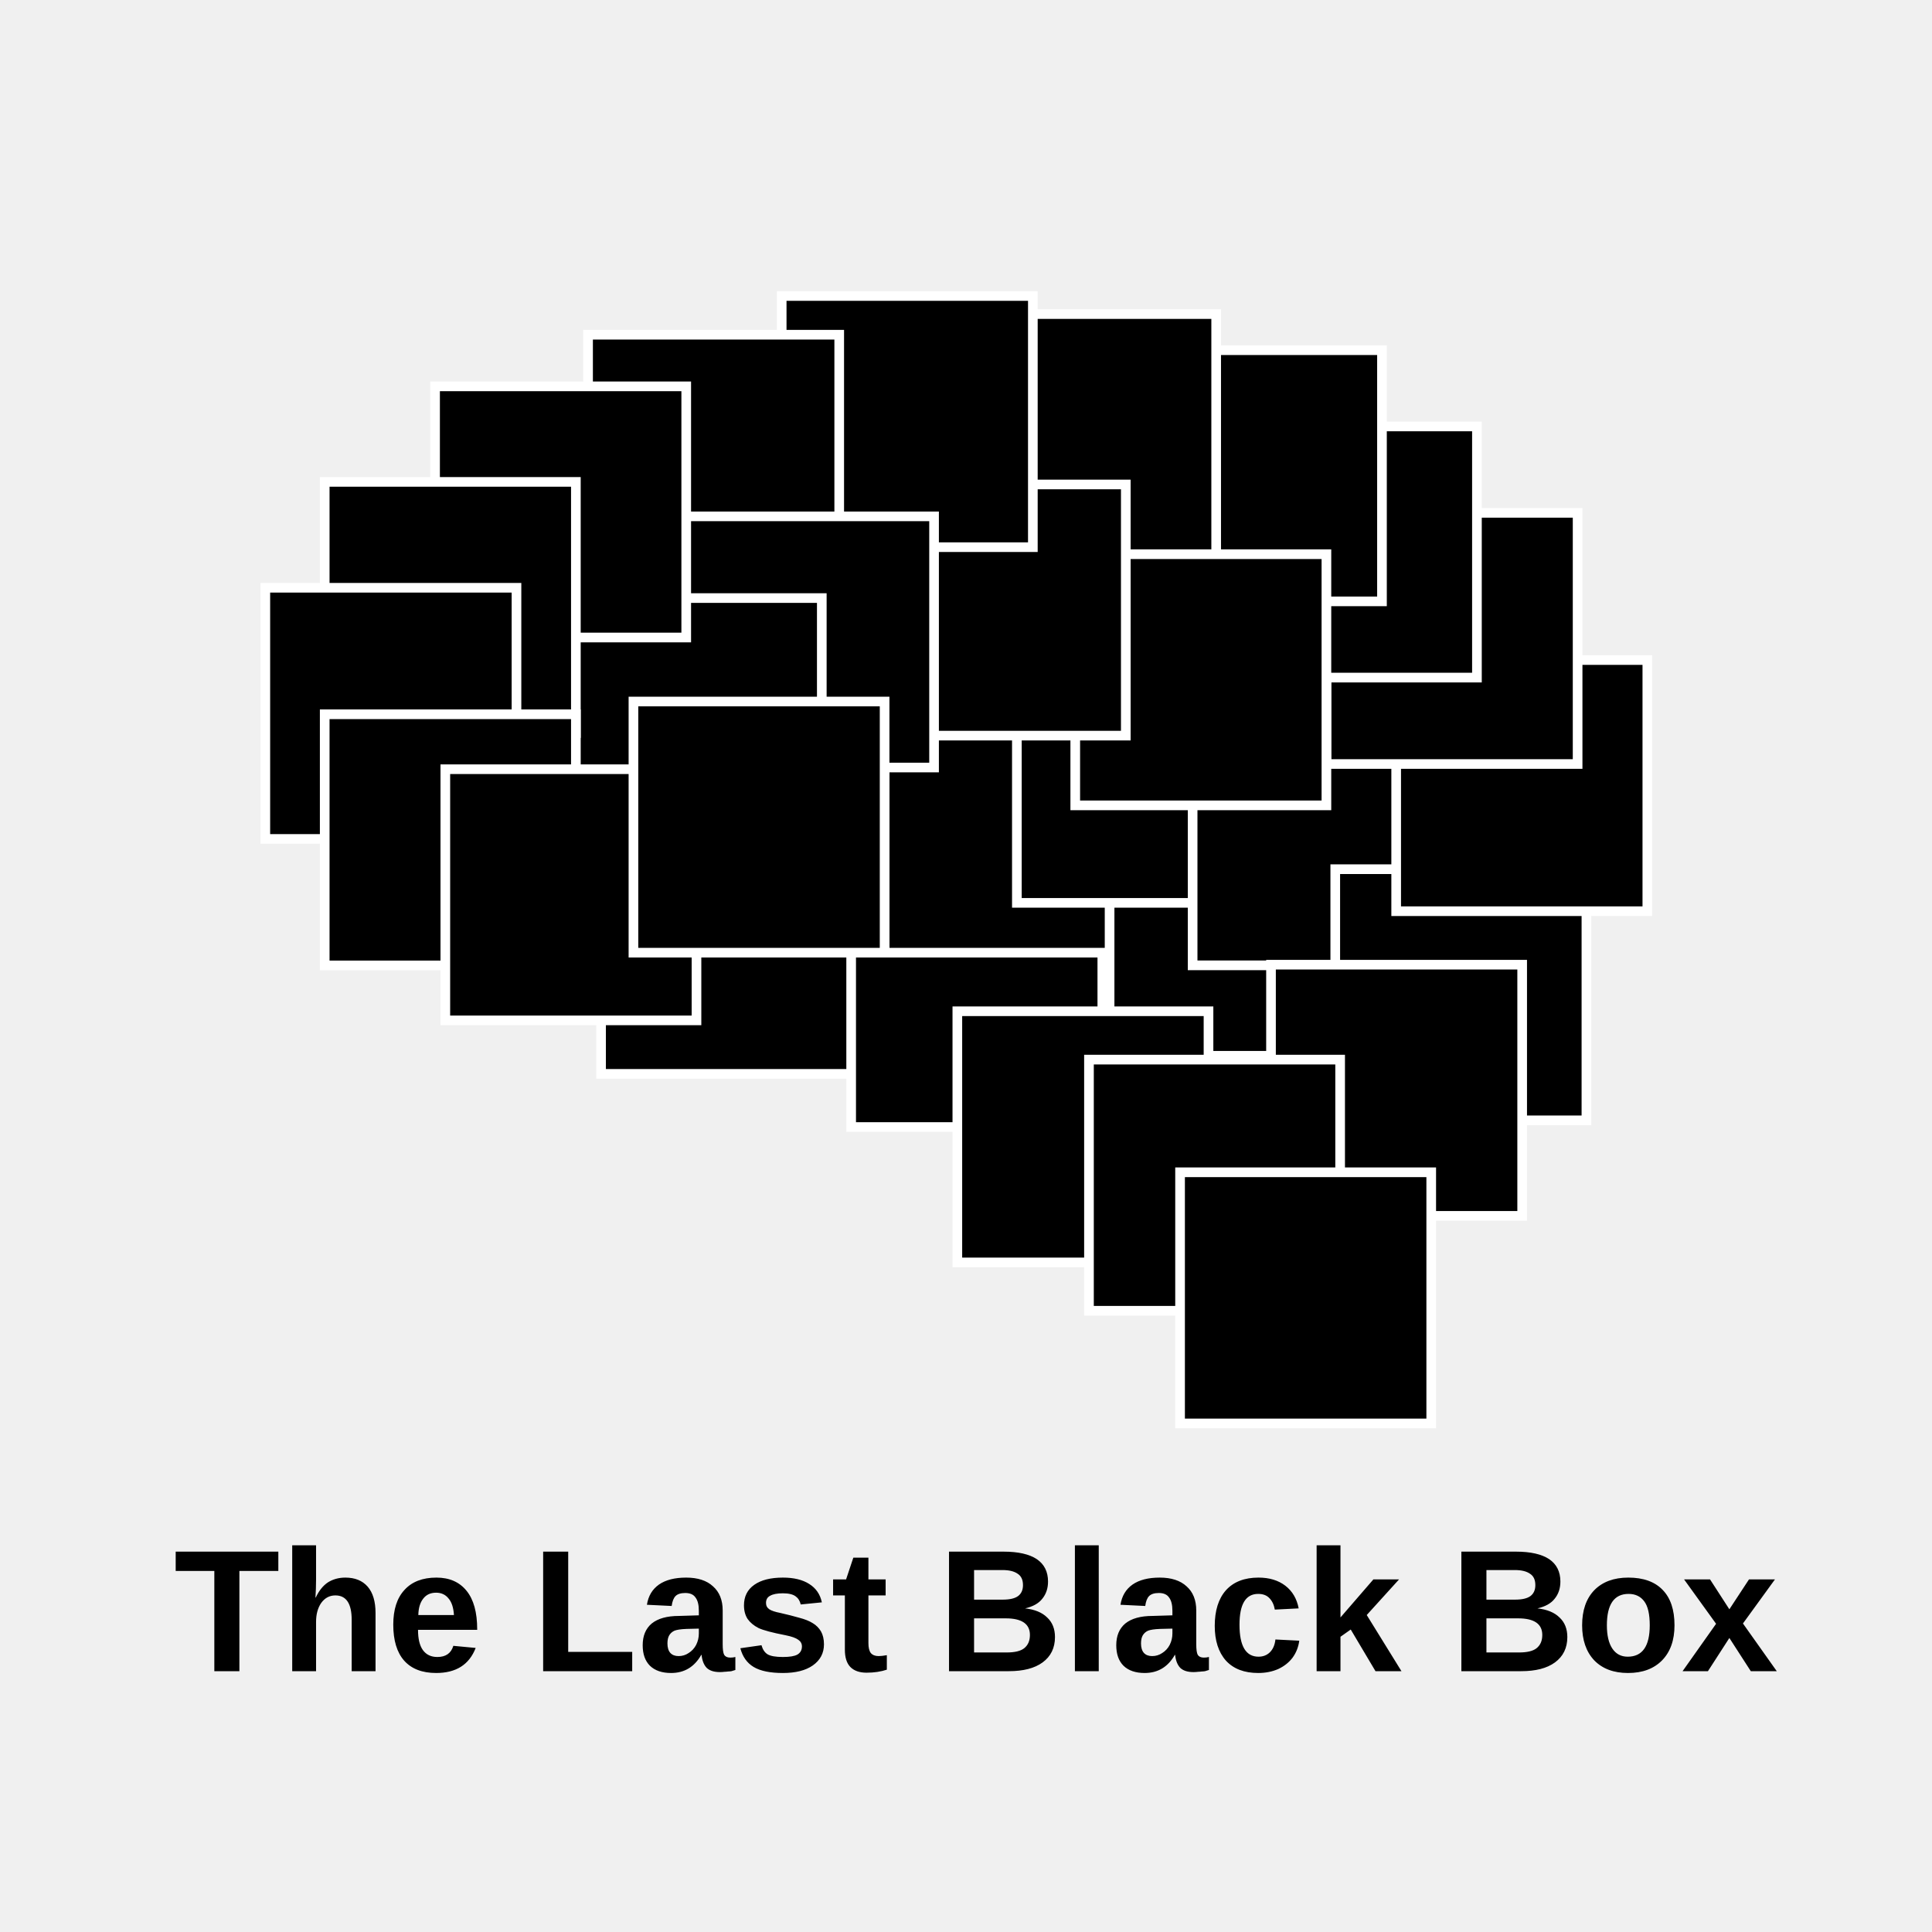
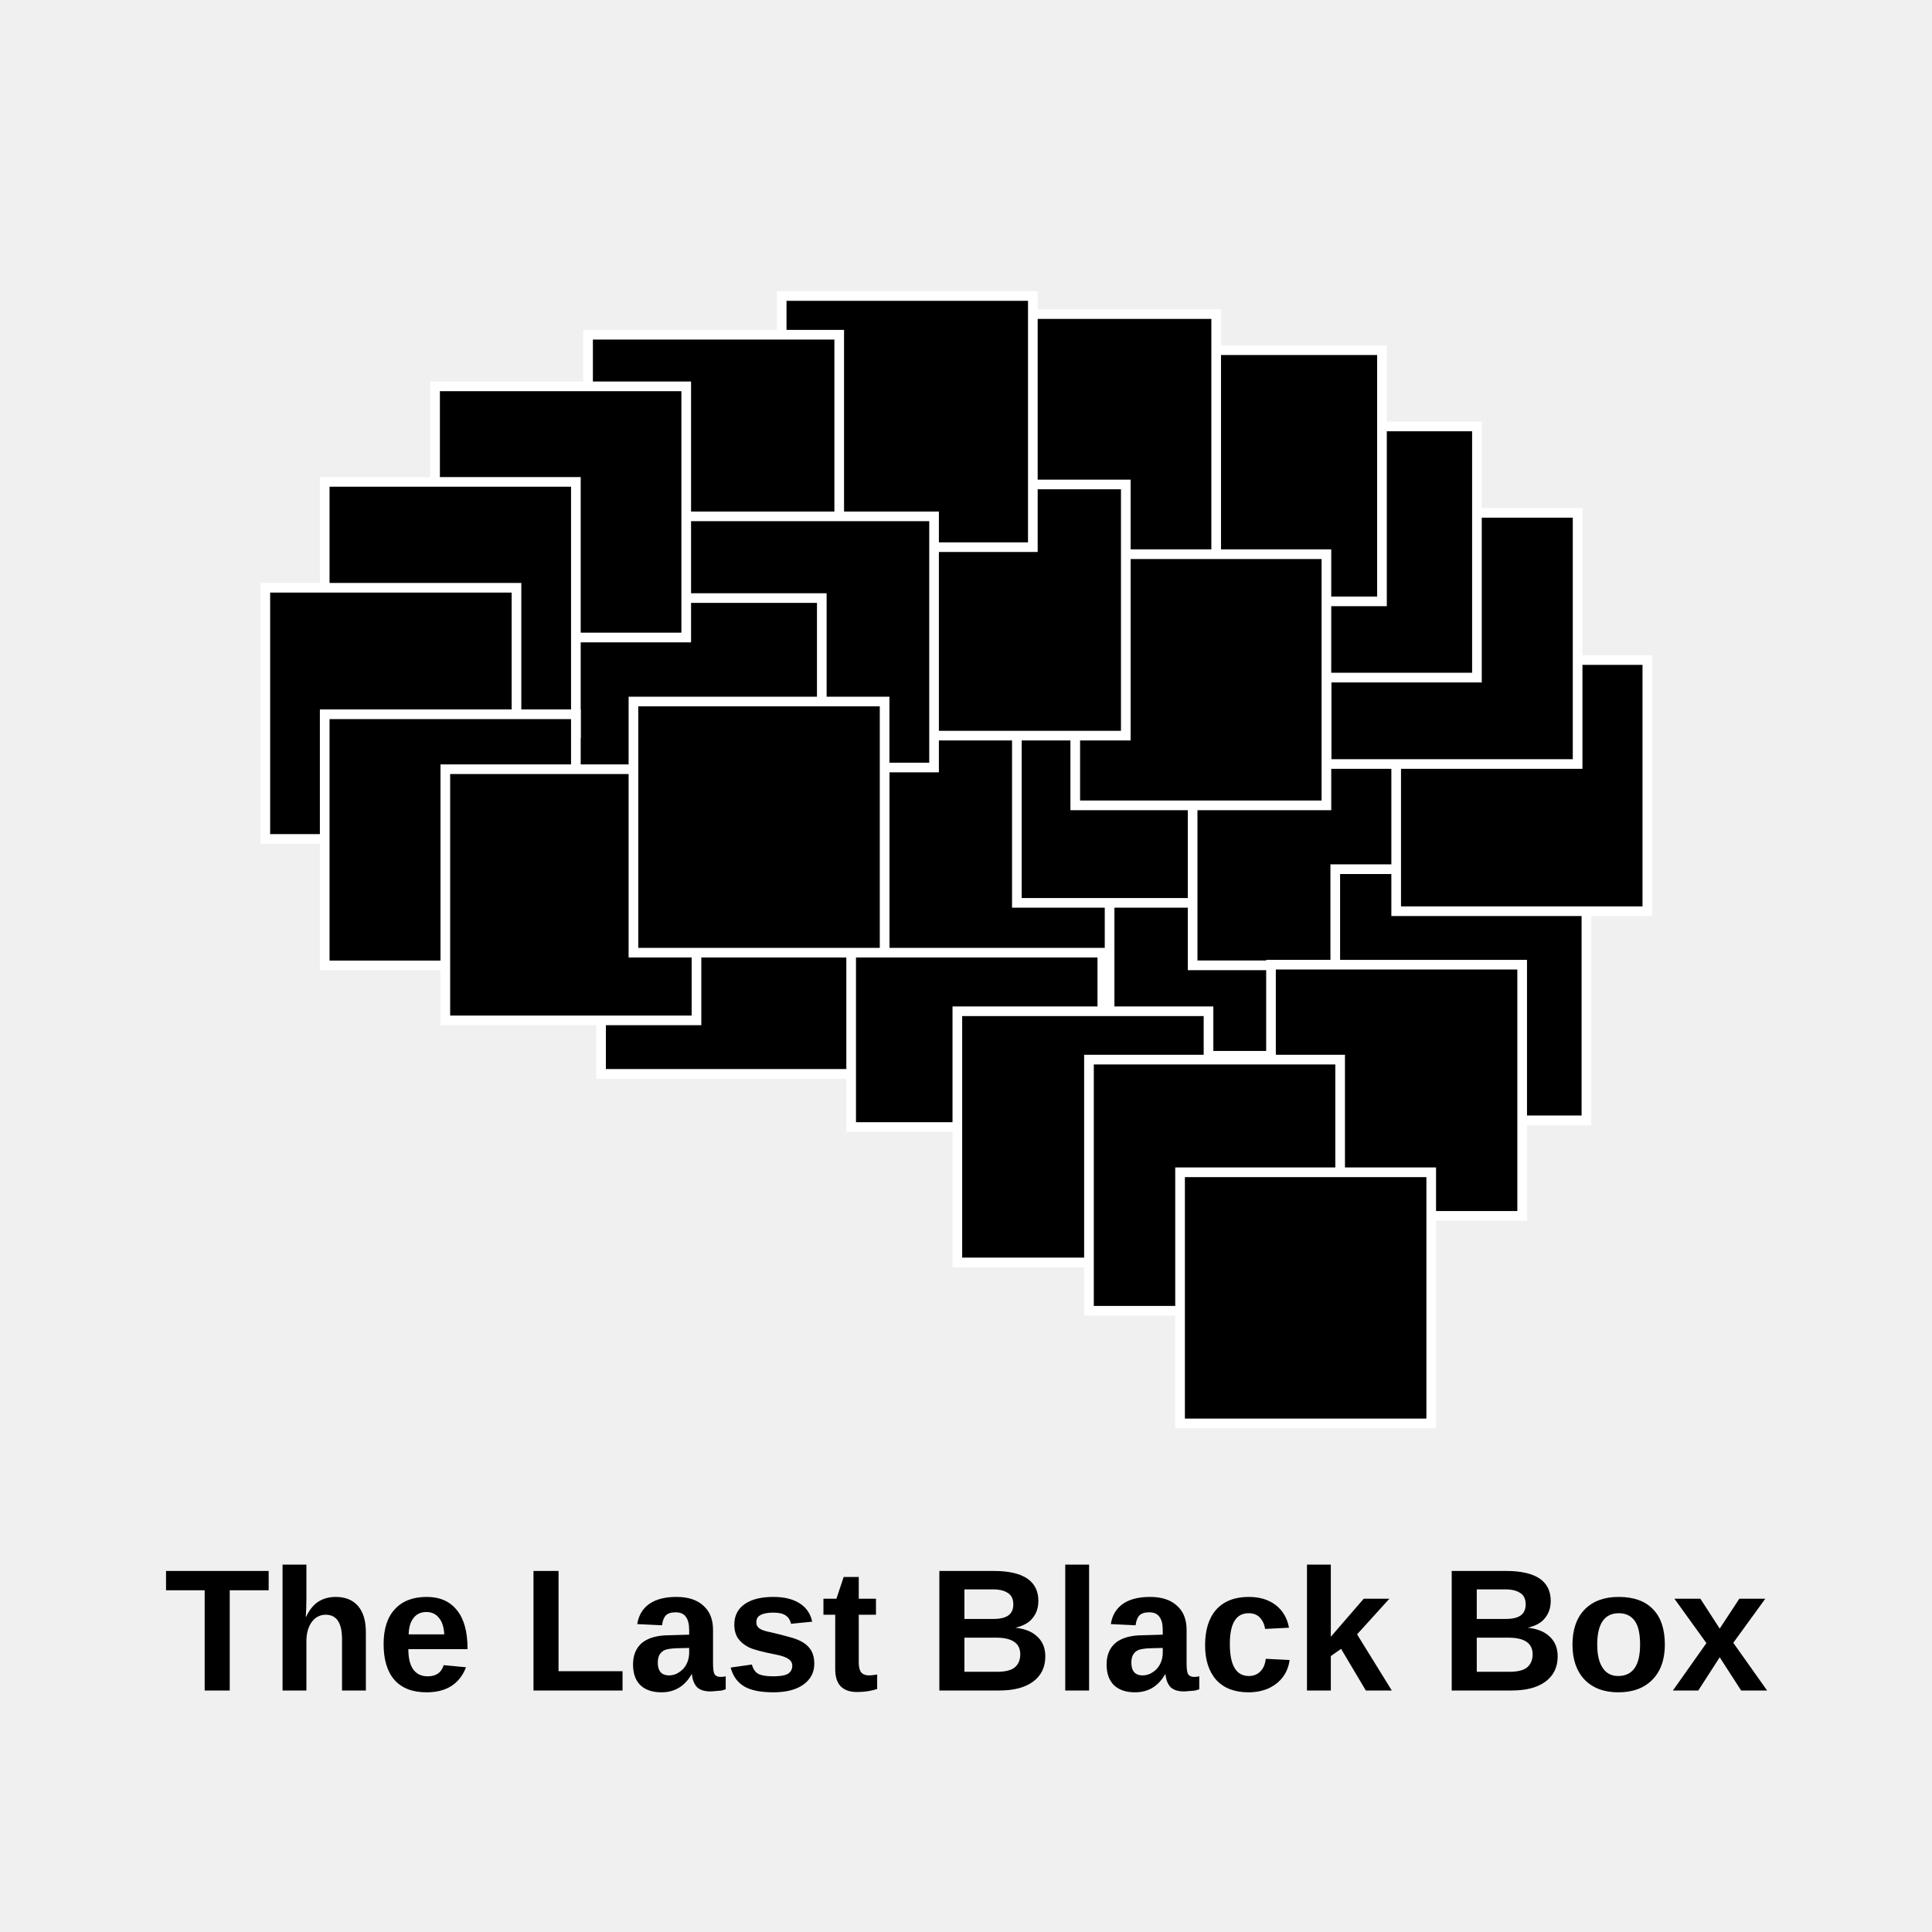
<svg xmlns="http://www.w3.org/2000/svg" id="logo" width="100mm" height="100mm" viewBox="0 0 100 100" version="1.1">
  <rect class="box" id="box_Atoms" transform="scale(1,1) translate(1, 1)" x="30.111" y="41.584" height="13.0" width="13.0" style="fill:#000000;fill-opacity:1;stroke:#FFFFFF;stroke-width:0.5;stroke-linecap:round;stroke-linejoin:miter;stroke-miterlimit:4;stroke-opacity:1" />
  <rect class="box" id="box_Electrons" transform="scale(1,1) translate(1, 1)" x="43.056" y="44.334" height="13.0" width="13.0" style="fill:#000000;fill-opacity:1;stroke:#FFFFFF;stroke-width:0.5;stroke-linecap:round;stroke-linejoin:miter;stroke-miterlimit:4;stroke-opacity:1" />
  <rect class="box" id="box_Magnets" transform="scale(1,1) translate(1, 1)" x="44.787" y="35.31" height="13.0" width="13.0" style="fill:#000000;fill-opacity:1;stroke:#FFFFFF;stroke-width:0.5;stroke-linecap:round;stroke-linejoin:miter;stroke-miterlimit:4;stroke-opacity:1" />
  <rect class="box" id="box_Light" transform="scale(1,1) translate(1, 1)" x="56.432" y="40.647" height="13.0" width="13.0" style="fill:#000000;fill-opacity:1;stroke:#FFFFFF;stroke-width:0.5;stroke-linecap:round;stroke-linejoin:miter;stroke-miterlimit:4;stroke-opacity:1" />
  <rect class="box" id="box_Sensors" transform="scale(1,1) translate(1, 1)" x="51.633" y="32.732" height="13.0" width="13.0" style="fill:#000000;fill-opacity:1;stroke:#FFFFFF;stroke-width:0.5;stroke-linecap:round;stroke-linejoin:miter;stroke-miterlimit:4;stroke-opacity:1" />
  <rect class="box" id="box_Motors" transform="scale(1,1) translate(1, 1)" x="60.73" y="35.965" height="13.0" width="13.0" style="fill:#000000;fill-opacity:1;stroke:#FFFFFF;stroke-width:0.5;stroke-linecap:round;stroke-linejoin:miter;stroke-miterlimit:4;stroke-opacity:1" />
  <rect class="box" id="box_Transistors" transform="scale(1,1) translate(1, 1)" x="68.113" y="43.989" height="13.0" width="13.0" style="fill:#000000;fill-opacity:1;stroke:#FFFFFF;stroke-width:0.5;stroke-linecap:round;stroke-linejoin:miter;stroke-miterlimit:4;stroke-opacity:1" />
  <rect class="box" id="box_Amplifiers" transform="scale(1,1) translate(1, 1)" x="71.266" y="33.164" height="13.0" width="13.0" style="fill:#000000;fill-opacity:1;stroke:#FFFFFF;stroke-width:0.5;stroke-linecap:round;stroke-linejoin:miter;stroke-miterlimit:4;stroke-opacity:1" />
  <rect class="box" id="box_Circuits" transform="scale(1,1) translate(1, 1)" x="67.657" y="25.546" height="13.0" width="13.0" style="fill:#000000;fill-opacity:1;stroke:#FFFFFF;stroke-width:0.5;stroke-linecap:round;stroke-linejoin:miter;stroke-miterlimit:4;stroke-opacity:1" />
  <rect class="box" id="box_Power" transform="scale(1,1) translate(1, 1)" x="62.446" y="21.072" height="13.0" width="13.0" style="fill:#000000;fill-opacity:1;stroke:#FFFFFF;stroke-width:0.5;stroke-linecap:round;stroke-linejoin:miter;stroke-miterlimit:4;stroke-opacity:1" />
  <rect class="box" id="box_Data" transform="scale(1,1) translate(1, 1)" x="57.531" y="17.127" height="13.0" width="13.0" style="fill:#000000;fill-opacity:1;stroke:#FFFFFF;stroke-width:0.5;stroke-linecap:round;stroke-linejoin:miter;stroke-miterlimit:4;stroke-opacity:1" />
  <rect class="box" id="box_Logic" transform="scale(1,1) translate(1, 1)" x="48.949" y="15.257" height="13.0" width="13.0" style="fill:#000000;fill-opacity:1;stroke:#FFFFFF;stroke-width:0.5;stroke-linecap:round;stroke-linejoin:miter;stroke-miterlimit:4;stroke-opacity:1" />
  <rect class="box" id="box_Memory" transform="scale(1,1) translate(1, 1)" x="54.655" y="27.685" height="13.0" width="13.0" style="fill:#000000;fill-opacity:1;stroke:#FFFFFF;stroke-width:0.5;stroke-linecap:round;stroke-linejoin:miter;stroke-miterlimit:4;stroke-opacity:1" />
  <rect class="box" id="box_FPGAs" transform="scale(1,1) translate(1, 1)" x="44.271" y="24.076" height="13.0" width="13.0" style="fill:#000000;fill-opacity:1;stroke:#FFFFFF;stroke-width:0.5;stroke-linecap:round;stroke-linejoin:miter;stroke-miterlimit:4;stroke-opacity:1" />
  <rect class="box" id="box_Computers" transform="scale(1,1) translate(1, 1)" x="39.46" y="14.321" height="13.0" width="13.0" style="fill:#000000;fill-opacity:1;stroke:#FFFFFF;stroke-width:0.5;stroke-linecap:round;stroke-linejoin:miter;stroke-miterlimit:4;stroke-opacity:1" />
  <rect class="box" id="box_Control" transform="scale(1,1) translate(1, 1)" x="29.438" y="16.326" height="13.0" width="13.0" style="fill:#000000;fill-opacity:1;stroke:#FFFFFF;stroke-width:0.5;stroke-linecap:round;stroke-linejoin:miter;stroke-miterlimit:4;stroke-opacity:1" />
  <rect class="box" id="box_Robotics" transform="scale(1,1) translate(1, 1)" x="34.347" y="25.727" height="13.0" width="13.0" style="fill:#000000;fill-opacity:1;stroke:#FFFFFF;stroke-width:0.5;stroke-linecap:round;stroke-linejoin:miter;stroke-miterlimit:4;stroke-opacity:1" />
  <rect class="box" id="box_Systems" transform="scale(1,1) translate(1, 1)" x="28.536" y="29.956" height="13.0" width="13.0" style="fill:#000000;fill-opacity:1;stroke:#FFFFFF;stroke-width:0.5;stroke-linecap:round;stroke-linejoin:miter;stroke-miterlimit:4;stroke-opacity:1" />
  <rect class="box" id="box_Linux" transform="scale(1,1) translate(1, 1)" x="21.519" y="18.998" height="13.0" width="13.0" style="fill:#000000;fill-opacity:1;stroke:#FFFFFF;stroke-width:0.5;stroke-linecap:round;stroke-linejoin:miter;stroke-miterlimit:4;stroke-opacity:1" />
  <rect class="box" id="box_Python" transform="scale(1,1) translate(1, 1)" x="15.807" y="23.943" height="13.0" width="13.0" style="fill:#000000;fill-opacity:1;stroke:#FFFFFF;stroke-width:0.5;stroke-linecap:round;stroke-linejoin:miter;stroke-miterlimit:4;stroke-opacity:1" />
  <rect class="box" id="box_Networks" transform="scale(1,1) translate(1, 1)" x="12.733" y="29.422" height="13.0" width="13.0" style="fill:#000000;fill-opacity:1;stroke:#FFFFFF;stroke-width:0.5;stroke-linecap:round;stroke-linejoin:miter;stroke-miterlimit:4;stroke-opacity:1" />
  <rect class="box" id="box_Websites" transform="scale(1,1) translate(1, 1)" x="15.807" y="35.97" height="13.0" width="13.0" style="fill:#000000;fill-opacity:1;stroke:#FFFFFF;stroke-width:0.5;stroke-linecap:round;stroke-linejoin:miter;stroke-miterlimit:4;stroke-opacity:1" />
  <rect class="box" id="box_Servers" transform="scale(1,1) translate(1, 1)" x="48.552" y="51.343" height="13.0" width="13.0" style="fill:#000000;fill-opacity:1;stroke:#FFFFFF;stroke-width:0.5;stroke-linecap:round;stroke-linejoin:miter;stroke-miterlimit:4;stroke-opacity:1" />
  <rect class="box" id="box_Security" transform="scale(1,1) translate(1, 1)" x="64.787" y="48.932" height="13.0" width="13.0" style="fill:#000000;fill-opacity:1;stroke:#FFFFFF;stroke-width:0.5;stroke-linecap:round;stroke-linejoin:miter;stroke-miterlimit:4;stroke-opacity:1" />
  <rect class="box" id="box_Audio" transform="scale(1,1) translate(1, 1)" x="55.365" y="53.845" height="13.0" width="13.0" style="fill:#000000;fill-opacity:1;stroke:#FFFFFF;stroke-width:0.5;stroke-linecap:round;stroke-linejoin:miter;stroke-miterlimit:4;stroke-opacity:1" />
  <rect class="box" id="box_Vision" transform="scale(1,1) translate(1, 1)" x="60.08" y="59.678" height="13.0" width="13.0" style="fill:#000000;fill-opacity:1;stroke:#FFFFFF;stroke-width:0.5;stroke-linecap:round;stroke-linejoin:miter;stroke-miterlimit:4;stroke-opacity:1" />
  <rect class="box" id="box_Learning" transform="scale(1,1) translate(1, 1)" x="22.05" y="38.814" height="13.0" width="13.0" style="fill:#000000;fill-opacity:1;stroke:#FFFFFF;stroke-width:0.5;stroke-linecap:round;stroke-linejoin:miter;stroke-miterlimit:4;stroke-opacity:1" />
  <rect class="box" id="box_Intelligence" transform="scale(1,1) translate(1, 1)" x="31.787" y="35.31" height="13.0" width="13.0" style="fill:#000000;fill-opacity:1;stroke:#FFFFFF;stroke-width:0.5;stroke-linecap:round;stroke-linejoin:miter;stroke-miterlimit:4;stroke-opacity:1" />
-   <text class="text" id="nbb" x="9.0" y="86.5" style="font-style:normal;font-weight:bold;font-size:9.0px;line-height:1.25;font-family:'Arial';white-space:pre;display:inline;fill:#000000;fill-opacity:1;stroke:none">The Last Black Box</text>
+   <text class="text" id="nbb" x="8.5" y="87.5" style="font-style:normal;font-weight:bold;font-size:9.0px;line-height:1.25;font-family:'Arial';white-space:pre;display:inline;fill:#000000;fill-opacity:1;stroke:none">The Last Black Box</text>
</svg>
